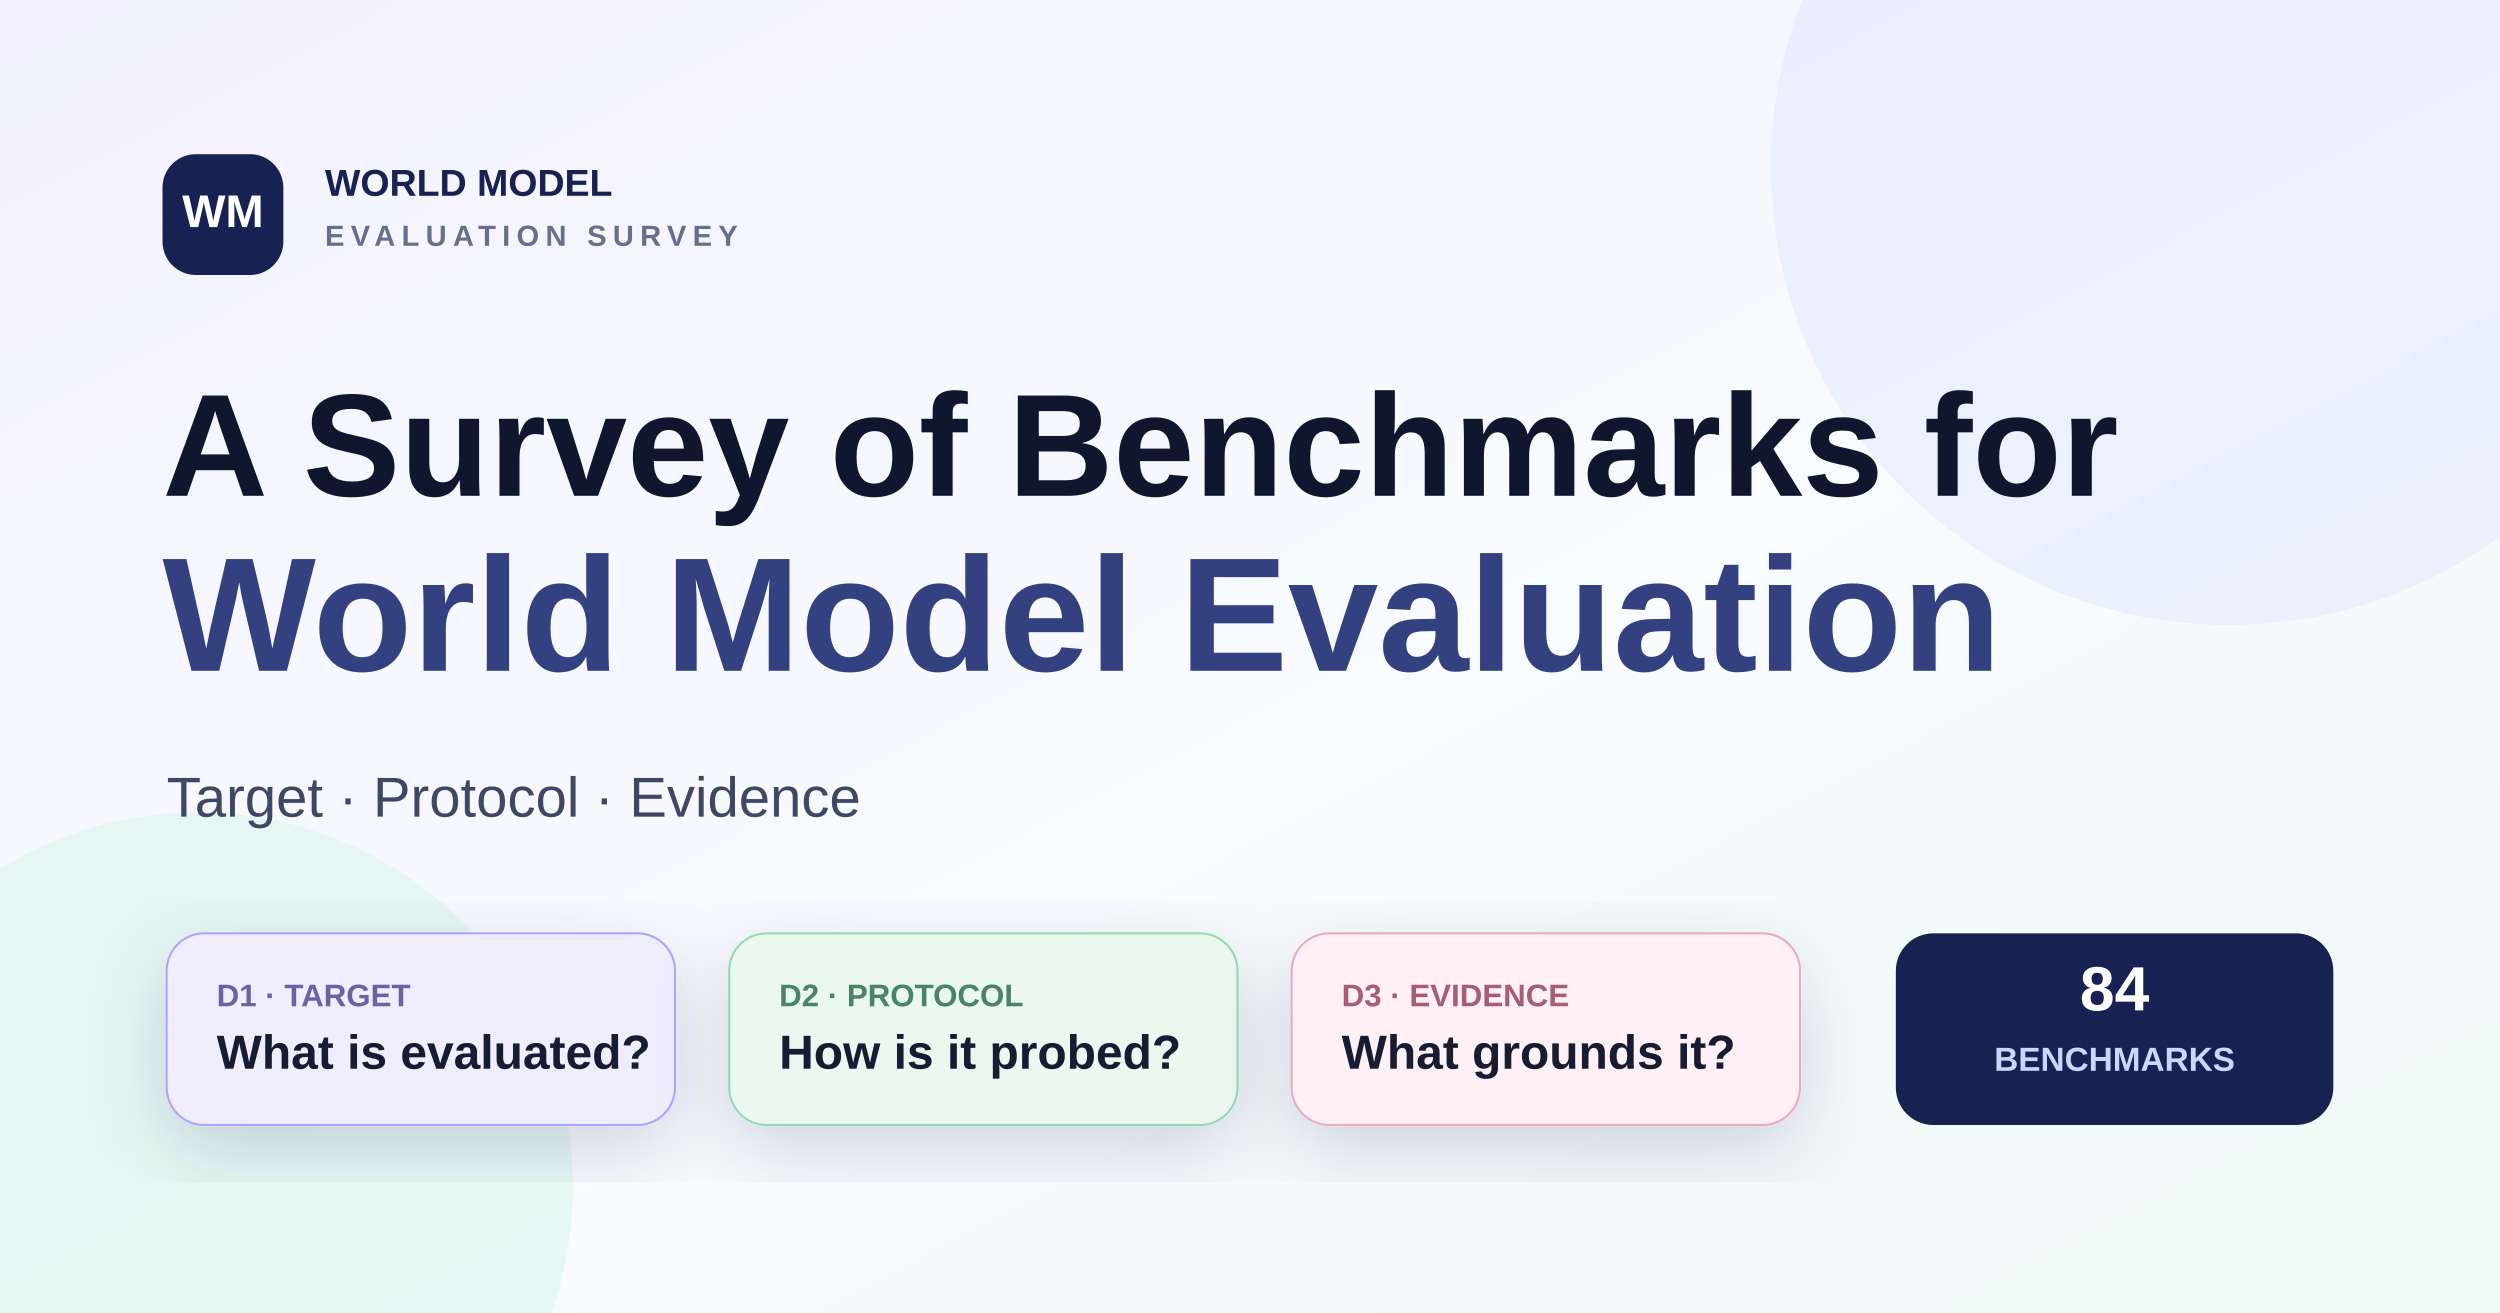
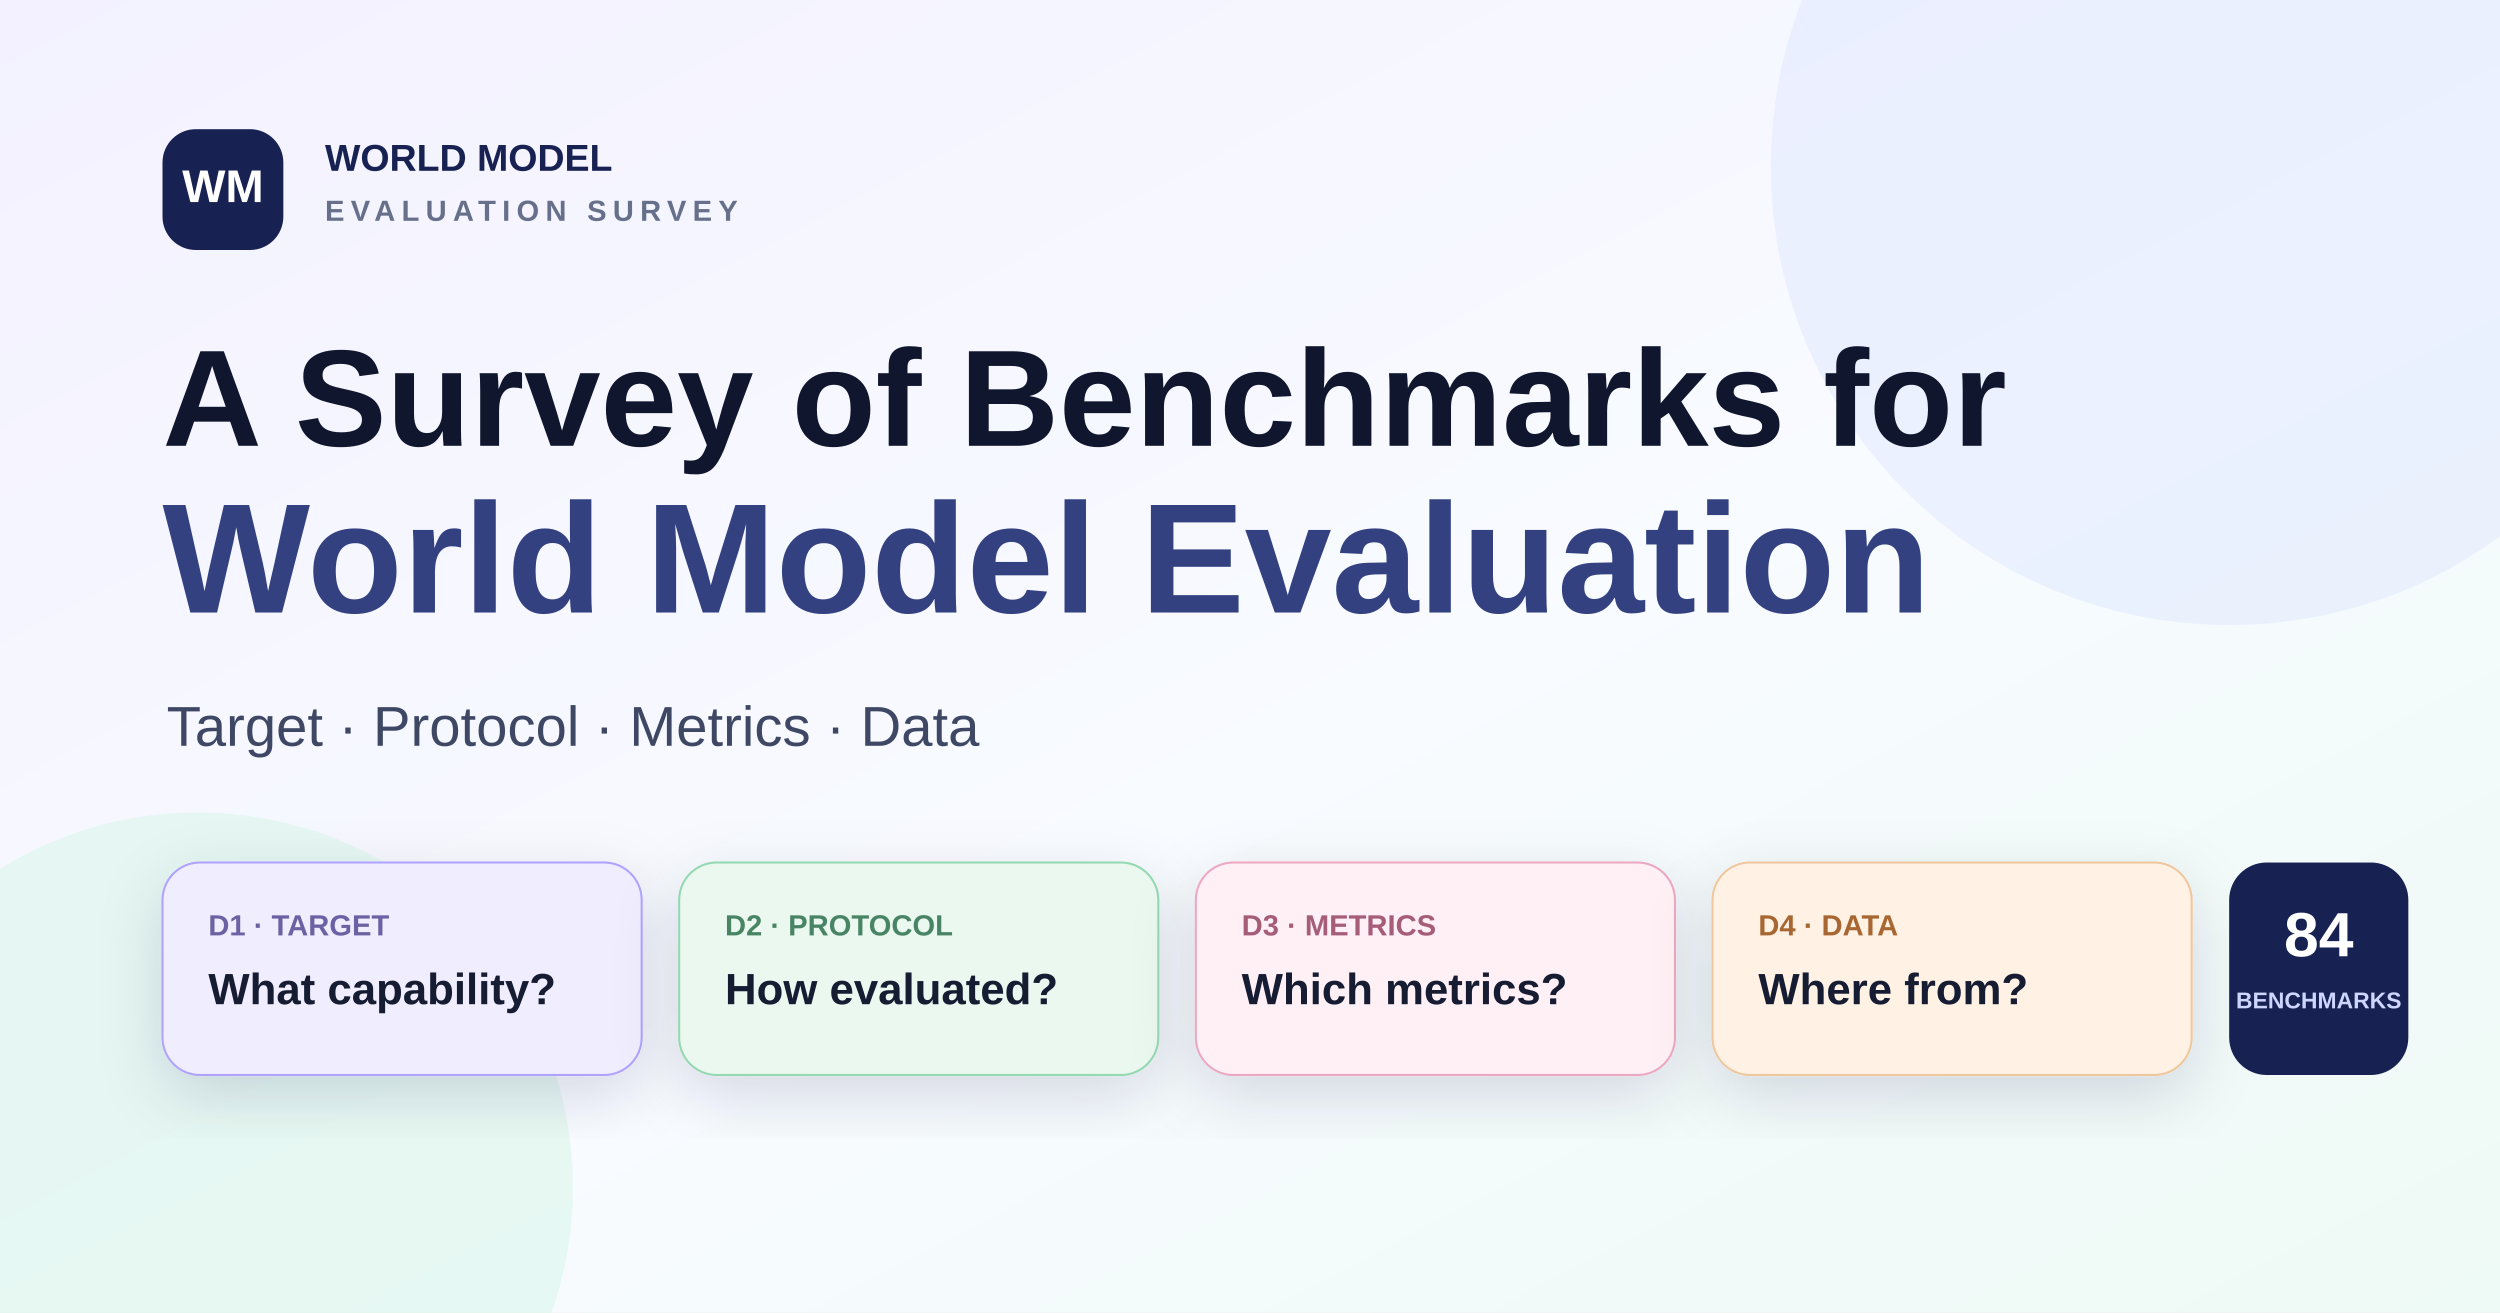
<svg xmlns="http://www.w3.org/2000/svg" width="1200" height="630" viewBox="0 0 1200 630">
  <defs>
    <linearGradient id="bg" x1="0" y1="0" x2="1" y2="1">
      <stop offset="0" stop-color="#f3f1ff" />
      <stop offset="0.55" stop-color="#f8fbff" />
      <stop offset="1" stop-color="#eefaf5" />
    </linearGradient>
    <filter id="shadow" x="-30%" y="-30%" width="160%" height="160%">
-       <feDropShadow dx="0" dy="12" stdDeviation="18" flood-color="#141b42" flood-opacity="0.16" />
+       <feDropShadow dx="0" dy="10" stdDeviation="15" flood-color="#141b42" flood-opacity="0.14" />
    </filter>
  </defs>
  <rect width="1200" height="630" fill="url(#bg)" />
  <circle cx="1070" cy="80" r="220" fill="#dce5ff" opacity="0.45" />
  <circle cx="95" cy="570" r="180" fill="#d9f6e9" opacity="0.55" />
-   <g transform="translate(78 74)">
+   <g transform="translate(78 62)">
    <rect width="58" height="58" rx="16" fill="#172252" />
    <text x="29" y="35" fill="white" text-anchor="middle" font-family="Arial,Helvetica,sans-serif" font-size="22" font-weight="800">WM</text>
    <text x="78" y="20" fill="#172252" font-family="Arial,Helvetica,sans-serif" font-size="18" font-weight="800">WORLD MODEL</text>
    <text x="78" y="44" fill="#66708b" font-family="Arial,Helvetica,sans-serif" font-size="14" font-weight="700" letter-spacing="3">EVALUATION SURVEY</text>
  </g>
-   <text x="78" y="238" fill="#10162e" font-family="Arial,Helvetica,sans-serif" font-size="70" font-weight="800">A Survey of Benchmarks for</text>
-   <text x="78" y="322" fill="#334181" font-family="Arial,Helvetica,sans-serif" font-size="78" font-weight="800">World Model Evaluation</text>
-   <text x="80" y="392" fill="#3e4865" font-family="Arial,Helvetica,sans-serif" font-size="27">Target · Protocol · Evidence</text>
-   <g transform="translate(80 448)" filter="url(#shadow)">
-     <rect width="244" height="92" rx="18" fill="#f0edff" stroke="#afa3ff" />
-     <text x="24" y="35" fill="#6c62a3" font-family="Arial,Helvetica,sans-serif" font-size="15" font-weight="800">D1 · TARGET</text>
-     <text x="24" y="65" fill="#151a32" font-family="Arial,Helvetica,sans-serif" font-size="23" font-weight="800">What is evaluated?</text>
+   <text x="78" y="214" fill="#10162e" font-family="Arial,Helvetica,sans-serif" font-size="66" font-weight="800">A Survey of Benchmarks for</text>
+   <text x="78" y="294" fill="#334181" font-family="Arial,Helvetica,sans-serif" font-size="75" font-weight="800">World Model Evaluation</text>
+   <text x="80" y="358" fill="#3e4865" font-family="Arial,Helvetica,sans-serif" font-size="27">Target · Protocol · Metrics · Data</text>
+   <g transform="translate(78 414)" filter="url(#shadow)">
+     <rect width="230" height="102" rx="18" fill="#f0edff" stroke="#afa3ff" />
+     <text x="22" y="35" fill="#6c62a3" font-family="Arial,Helvetica,sans-serif" font-size="14" font-weight="800">D1 · TARGET</text>
+     <text x="22" y="68" fill="#151a32" font-family="Arial,Helvetica,sans-serif" font-size="21" font-weight="800">What capability?</text>
  </g>
-   <g transform="translate(350 448)" filter="url(#shadow)">
-     <rect width="244" height="92" rx="18" fill="#eaf8f0" stroke="#95d8b2" />
-     <text x="24" y="35" fill="#4a8465" font-family="Arial,Helvetica,sans-serif" font-size="15" font-weight="800">D2 · PROTOCOL</text>
-     <text x="24" y="65" fill="#151a32" font-family="Arial,Helvetica,sans-serif" font-size="23" font-weight="800">How is it probed?</text>
+   <g transform="translate(326 414)" filter="url(#shadow)">
+     <rect width="230" height="102" rx="18" fill="#eaf8f0" stroke="#95d8b2" />
+     <text x="22" y="35" fill="#4a8465" font-family="Arial,Helvetica,sans-serif" font-size="14" font-weight="800">D2 · PROTOCOL</text>
+     <text x="22" y="68" fill="#151a32" font-family="Arial,Helvetica,sans-serif" font-size="21" font-weight="800">How evaluated?</text>
  </g>
-   <g transform="translate(620 448)" filter="url(#shadow)">
-     <rect width="244" height="92" rx="18" fill="#fff0f5" stroke="#eca8c2" />
-     <text x="24" y="35" fill="#a55d78" font-family="Arial,Helvetica,sans-serif" font-size="15" font-weight="800">D3 · EVIDENCE</text>
-     <text x="24" y="65" fill="#151a32" font-family="Arial,Helvetica,sans-serif" font-size="23" font-weight="800">What grounds it?</text>
+   <g transform="translate(574 414)" filter="url(#shadow)">
+     <rect width="230" height="102" rx="18" fill="#fff0f5" stroke="#eca8c2" />
+     <text x="22" y="35" fill="#a55d78" font-family="Arial,Helvetica,sans-serif" font-size="14" font-weight="800">D3 · METRICS</text>
+     <text x="22" y="68" fill="#151a32" font-family="Arial,Helvetica,sans-serif" font-size="21" font-weight="800">Which metrics?</text>
  </g>
-   <g transform="translate(910 448)">
-     <rect width="210" height="92" rx="18" fill="#172252" />
-     <text x="105" y="37" fill="white" text-anchor="middle" font-family="Arial,Helvetica,sans-serif" font-size="30" font-weight="800">84</text>
-     <text x="105" y="66" fill="#ced6ff" text-anchor="middle" font-family="Arial,Helvetica,sans-serif" font-size="16" font-weight="700">BENCHMARKS</text>
+   <g transform="translate(822 414)" filter="url(#shadow)">
+     <rect width="230" height="102" rx="18" fill="#fff1e4" stroke="#efc79f" />
+     <text x="22" y="35" fill="#a76630" font-family="Arial,Helvetica,sans-serif" font-size="14" font-weight="800">D4 · DATA</text>
+     <text x="22" y="68" fill="#151a32" font-family="Arial,Helvetica,sans-serif" font-size="21" font-weight="800">Where from?</text>
+   </g>
+   <g transform="translate(1070 414)">
+     <rect width="86" height="102" rx="18" fill="#172252" />
+     <text x="43" y="45" fill="white" text-anchor="middle" font-family="Arial,Helvetica,sans-serif" font-size="30" font-weight="800">84</text>
+     <text x="43" y="70" fill="#ced6ff" text-anchor="middle" font-family="Arial,Helvetica,sans-serif" font-size="11" font-weight="700">BENCHMARKS</text>
  </g>
</svg>
